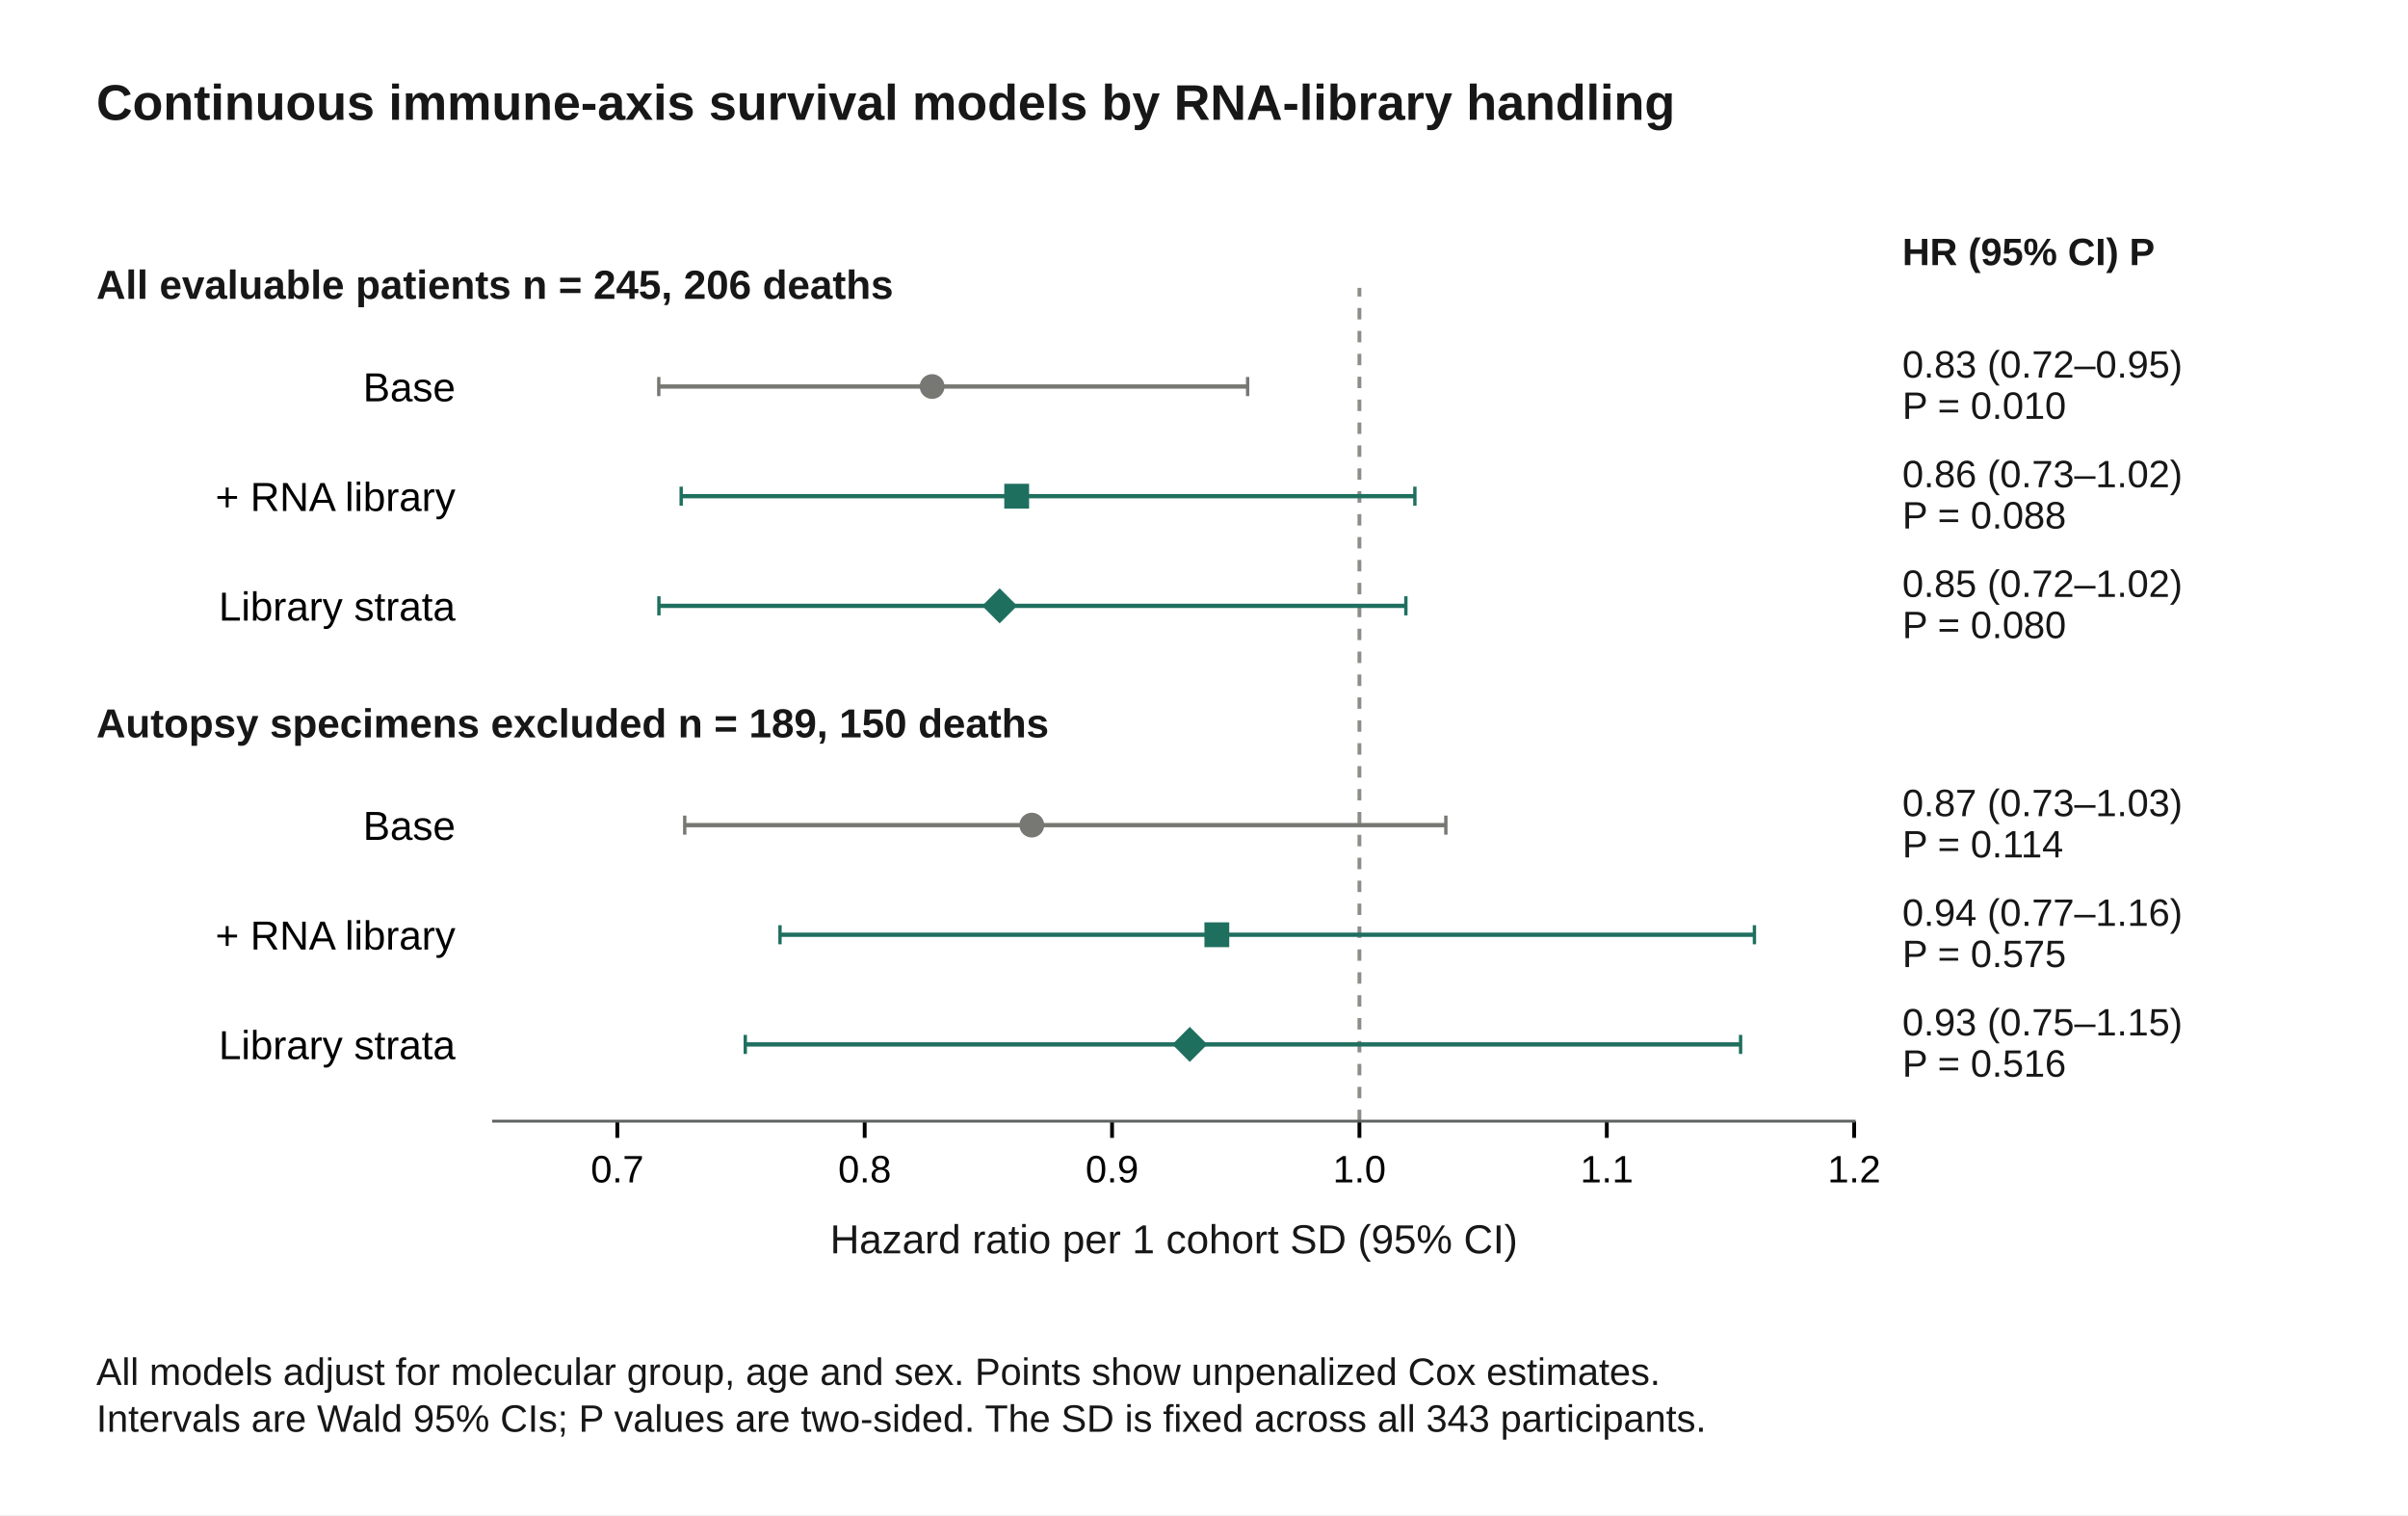
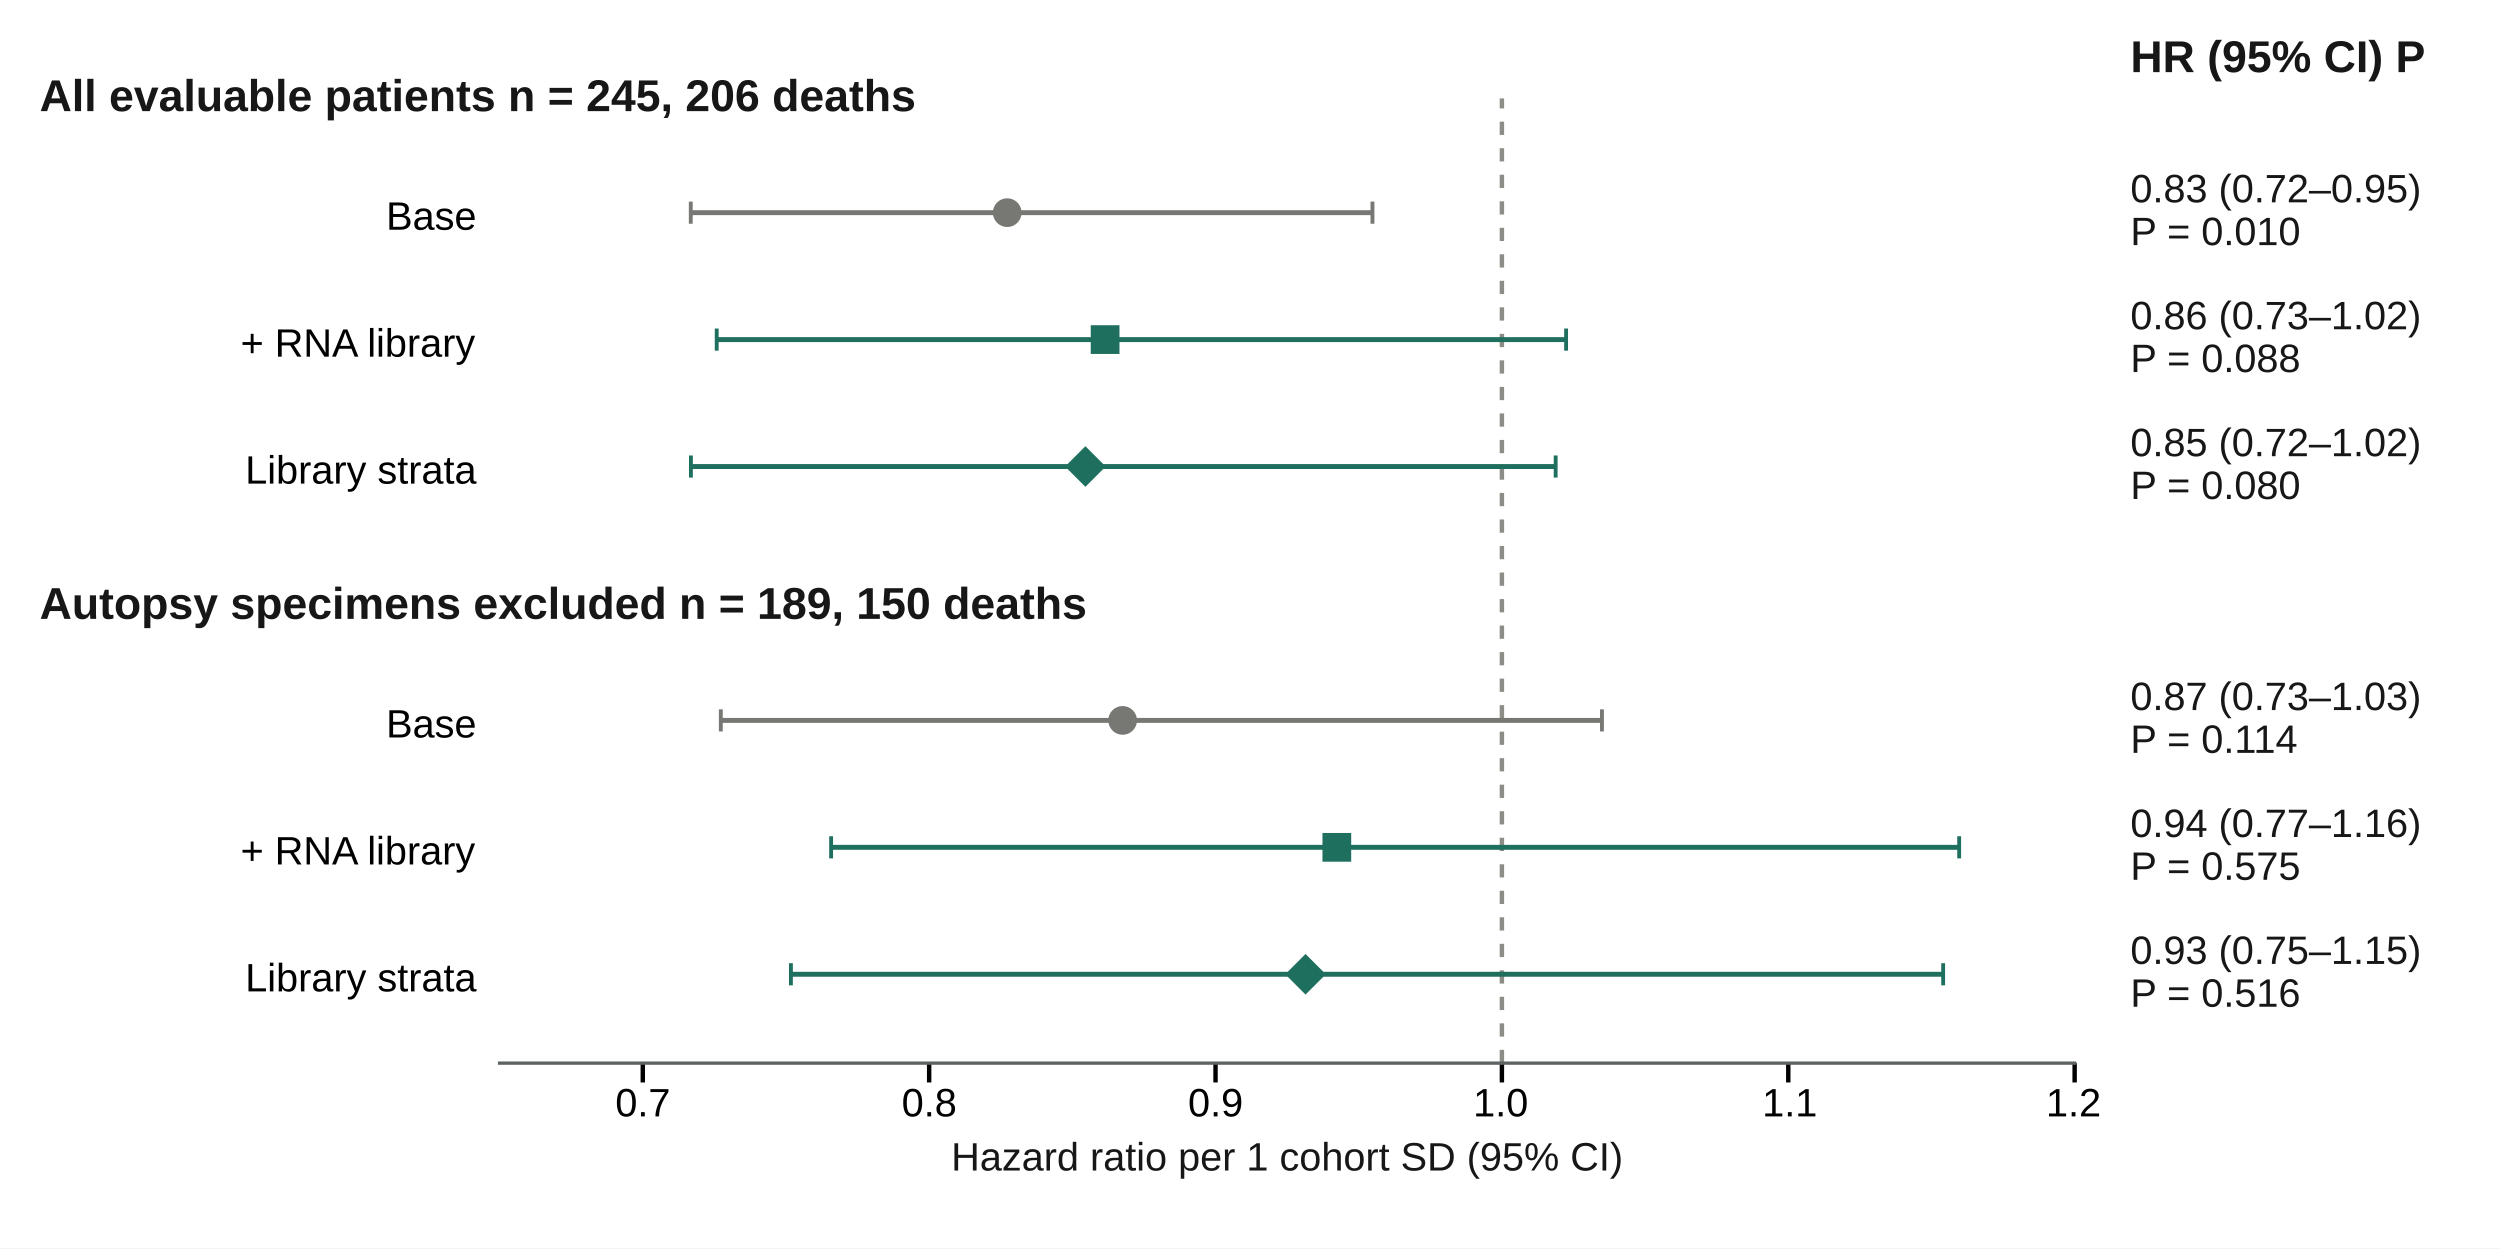
- <svg xmlns="http://www.w3.org/2000/svg" xmlns:xlink="http://www.w3.org/1999/xlink" width="504.567pt" height="317.48pt" viewBox="0 0 504.567 317.48" version="1.1">
+ <svg xmlns="http://www.w3.org/2000/svg" xmlns:xlink="http://www.w3.org/1999/xlink" version="1.1" width="504.567pt" height="251.924pt" viewBox="0 0 504.567 251.924">
+   <rect x="0" y="0" width="504.567" height="251.924" fill="#ffffff" />
  <defs>
    <style type="text/css">*{stroke-linejoin: round; stroke-linecap: butt}</style>
+     <path id="mf455c8ac48" d="M 0 0  L 0 3.5  " style="stroke: #000000; stroke-width: 0.8" />
+     <path id="m556d635cdc" d="M 0 2  L 0 -2  " style="stroke: #777773; stroke-width: 0.7" />
+     <path id="m862fce2d6d" d="M 0 2  L 0 -2  " style="stroke: #1f6f5f; stroke-width: 0.7" />
+     <path id="mc02d5ccef2" d="M 0 2.25  C 0.597 2.25 1.169 2.013 1.591 1.591  C 2.013 1.169 2.25 0.597 2.25 0  C 2.25 -0.597 2.013 -1.169 1.591 -1.591  C 1.169 -2.013 0.597 -2.25 0 -2.25  C -0.597 -2.25 -1.169 -2.013 -1.591 -1.591  C -2.013 -1.169 -2.25 -0.597 -2.25 0  C -2.25 0.597 -2.013 1.169 -1.591 1.591  C -1.169 2.013 -0.597 2.25 0 2.25  z " style="stroke: #777773; stroke-width: 0.7" />
+     <path id="med2177f319" d="M -2.25 2.25  L 2.25 2.25  L 2.25 -2.25  L -2.25 -2.25  z " style="stroke: #1f6f5f; stroke-width: 0.7; stroke-linejoin: miter" />
+     <path id="meb48ed2fb7" d="M 0 3.182  L 3.182 0  L 0 -3.182  L -3.182 0  z " style="stroke: #1f6f5f; stroke-width: 0.7; stroke-linejoin: miter" />
+     <clipPath id="pf5fd8075a4">
+       <rect x="103.436" y="60.321" width="285.08" height="174.614" />
+     </clipPath>
  </defs>
-   <g id="figure_1">
-     <g id="patch_1">
-       <path d="M 0 317.48  L 504.567 317.48  L 504.567 0  L 0 0  z " style="fill: #ffffff" />
-     </g>
+   <g transform="translate(-14.50505 -47.40039) scale(1.115068 1.115068)" data-role="plot-geometry" data-panel="">
    <g id="axes_1">
      <g id="patch_2">
        <path d="M 103.436 234.935  L 388.517 234.935  L 388.517 60.321  L 103.436 60.321  z " style="fill: #ffffff" />
      </g>
      <g id="line2d_1">
        <path d="M 284.851 234.935  L 284.851 60.321  " clip-path="url(#pf5fd8075a4)" style="fill: none; stroke-dasharray: 2.4,2.4; stroke-dashoffset: 0; stroke: #8d8d88; stroke-width: 0.8" />
      </g>
      <g id="matplotlib.axis_1">
        <g id="xtick_1">
          <g id="line2d_2">
-             <defs>
-               <path id="mf455c8ac48" d="M 0 0  L 0 3.5  " style="stroke: #000000; stroke-width: 0.8" />
-             </defs>
-             <g>
-               <use xlink:href="#mf455c8ac48" x="129.353" y="234.935" style="stroke: #000000; stroke-width: 0.8" />
+             <g>
+               <use xlink:href="#mf455c8ac48" x="129.353" y="234.935" style="stroke: #000000; stroke-width: 0.8" transform="translate(129.3526 234.9354) scale(1.0 1.0) translate(-129.3526 -234.9354) " />
            </g>
          </g>
          <g id="text_1">
-             <text style="font-size: 8px; font-family: 'Arial'; text-anchor: middle" x="129.353" y="247.76" transform="rotate(-0 129.3526 247.7597)">0.7</text>
-           </g>
+       </g>
        </g>
        <g id="xtick_2">
          <g id="line2d_3">
            <g>
-               <use xlink:href="#mf455c8ac48" x="181.185" y="234.935" style="stroke: #000000; stroke-width: 0.8" />
+               <use xlink:href="#mf455c8ac48" x="181.185" y="234.935" style="stroke: #000000; stroke-width: 0.8" transform="translate(181.1854 234.9354) scale(1.0 1.0) translate(-181.1854 -234.9354) " />
            </g>
          </g>
          <g id="text_2">
-             <text style="font-size: 8px; font-family: 'Arial'; text-anchor: middle" x="181.185" y="247.76" transform="rotate(-0 181.1854 247.7597)">0.8</text>
-           </g>
+       </g>
        </g>
        <g id="xtick_3">
          <g id="line2d_4">
            <g>
-               <use xlink:href="#mf455c8ac48" x="233.018" y="234.935" style="stroke: #000000; stroke-width: 0.8" />
+               <use xlink:href="#mf455c8ac48" x="233.018" y="234.935" style="stroke: #000000; stroke-width: 0.8" transform="translate(233.0182 234.9354) scale(1.0 1.0) translate(-233.0182 -234.9354) " />
            </g>
          </g>
          <g id="text_3">
-             <text style="font-size: 8px; font-family: 'Arial'; text-anchor: middle" x="233.018" y="247.76" transform="rotate(-0 233.0182 247.7597)">0.9</text>
-           </g>
+       </g>
        </g>
        <g id="xtick_4">
          <g id="line2d_5">
            <g>
-               <use xlink:href="#mf455c8ac48" x="284.851" y="234.935" style="stroke: #000000; stroke-width: 0.8" />
+               <use xlink:href="#mf455c8ac48" x="284.851" y="234.935" style="stroke: #000000; stroke-width: 0.8" transform="translate(284.851 234.9354) scale(1.0 1.0) translate(-284.851 -234.9354) " />
            </g>
          </g>
          <g id="text_4">
-             <text style="font-size: 8px; font-family: 'Arial'; text-anchor: middle" x="284.851" y="247.76" transform="rotate(-0 284.851 247.7597)">1.0</text>
-           </g>
+       </g>
        </g>
        <g id="xtick_5">
          <g id="line2d_6">
            <g>
-               <use xlink:href="#mf455c8ac48" x="336.684" y="234.935" style="stroke: #000000; stroke-width: 0.8" />
+               <use xlink:href="#mf455c8ac48" x="336.684" y="234.935" style="stroke: #000000; stroke-width: 0.8" transform="translate(336.6838 234.9354) scale(1.0 1.0) translate(-336.6838 -234.9354) " />
            </g>
          </g>
          <g id="text_5">
-             <text style="font-size: 8px; font-family: 'Arial'; text-anchor: middle" x="336.684" y="247.76" transform="rotate(-0 336.6838 247.7597)">1.1</text>
-           </g>
+       </g>
        </g>
        <g id="xtick_6">
          <g id="line2d_7">
            <g>
-               <use xlink:href="#mf455c8ac48" x="388.517" y="234.935" style="stroke: #000000; stroke-width: 0.8" />
+               <use xlink:href="#mf455c8ac48" x="388.517" y="234.935" style="stroke: #000000; stroke-width: 0.8" transform="translate(388.5165 234.9354) scale(1.0 1.0) translate(-388.5165 -234.9354) " />
            </g>
          </g>
          <g id="text_6">
-             <text style="font-size: 8px; font-family: 'Arial'; text-anchor: middle" x="388.517" y="247.76" transform="rotate(-0 388.5165 247.7597)">1.2</text>
-           </g>
+       </g>
        </g>
        <g id="text_7">
-           <text style="font-size: 8.5px; font-family: 'Arial'; text-anchor: middle; fill: #171717" x="245.976" y="262.631" transform="rotate(-0 245.9764 262.6315)">Hazard ratio per 1 cohort SD (95% CI)</text>
-         </g>
+      </g>
      </g>
      <g id="matplotlib.axis_2">
        <g id="ytick_1">
          <g id="line2d_8" />
          <g id="text_8">
-             <text style="font-size: 8.5px; font-family: 'Arial'; text-anchor: end" x="95.436" y="84.093" transform="rotate(-0 95.43622 84.09337)">Base</text>
-           </g>
+       </g>
        </g>
        <g id="ytick_2">
          <g id="line2d_9" />
          <g id="text_9">
-             <text style="font-size: 8.5px; font-family: 'Arial'; text-anchor: end" x="95.436" y="107.069" transform="rotate(-0 95.43622 107.0689)">+ RNA library</text>
-           </g>
+       </g>
        </g>
        <g id="ytick_3">
          <g id="line2d_10" />
          <g id="text_10">
-             <text style="font-size: 8.5px; font-family: 'Arial'; text-anchor: end" x="95.436" y="130.044" transform="rotate(-0 95.43622 130.0445)">Library strata</text>
-           </g>
+       </g>
        </g>
        <g id="ytick_4">
          <g id="line2d_11" />
          <g id="text_11">
-             <text style="font-size: 8.5px; font-family: 'Arial'; text-anchor: end" x="95.436" y="175.996" transform="rotate(-0 95.43622 175.9956)">Base</text>
-           </g>
+       </g>
        </g>
        <g id="ytick_5">
          <g id="line2d_12" />
          <g id="text_12">
-             <text style="font-size: 8.5px; font-family: 'Arial'; text-anchor: end" x="95.436" y="198.971" transform="rotate(-0 95.43622 198.9711)">+ RNA library</text>
-           </g>
+       </g>
        </g>
        <g id="ytick_6">
          <g id="line2d_13" />
          <g id="text_13">
-             <text style="font-size: 8.5px; font-family: 'Arial'; text-anchor: end" x="95.436" y="221.947" transform="rotate(-0 95.43622 221.9467)">Library strata</text>
-           </g>
+       </g>
        </g>
      </g>
      <g id="LineCollection_1">
        <path d="M 138.037 80.999  L 261.423 80.999  " clip-path="url(#pf5fd8075a4)" style="fill: none; stroke: #777773; stroke-width: 0.9" />
      </g>
      <g id="line2d_14">
-         <defs>
-           <path id="m556d635cdc" d="M 0 2  L 0 -2  " style="stroke: #777773; stroke-width: 0.7" />
-         </defs>
-         <g clip-path="url(#pf5fd8075a4)">
-           <use xlink:href="#m556d635cdc" x="138.037" y="80.999" style="fill: #777773; stroke: #777773; stroke-width: 0.7" />
+         <g clip-path="url(#pf5fd8075a4)">
+           <use xlink:href="#m556d635cdc" x="138.037" y="80.999" style="fill: #777773; stroke: #777773; stroke-width: 0.7" transform="translate(138.037 80.99925) scale(1.0 1.0) translate(-138.037 -80.99925) " />
        </g>
      </g>
      <g id="line2d_15">
        <g clip-path="url(#pf5fd8075a4)">
-           <use xlink:href="#m556d635cdc" x="261.423" y="80.999" style="fill: #777773; stroke: #777773; stroke-width: 0.7" />
+           <use xlink:href="#m556d635cdc" x="261.423" y="80.999" style="fill: #777773; stroke: #777773; stroke-width: 0.7" transform="translate(261.4233 80.99925) scale(1.0 1.0) translate(-261.4233 -80.99925) " />
        </g>
      </g>
      <g id="LineCollection_2">
        <path d="M 142.732 103.975  L 296.47 103.975  " clip-path="url(#pf5fd8075a4)" style="fill: none; stroke: #1f6f5f; stroke-width: 0.9" />
      </g>
      <g id="line2d_16">
-         <defs>
-           <path id="m862fce2d6d" d="M 0 2  L 0 -2  " style="stroke: #1f6f5f; stroke-width: 0.7" />
-         </defs>
-         <g clip-path="url(#pf5fd8075a4)">
-           <use xlink:href="#m862fce2d6d" x="142.732" y="103.975" style="fill: #1f6f5f; stroke: #1f6f5f; stroke-width: 0.7" />
+         <g clip-path="url(#pf5fd8075a4)">
+           <use xlink:href="#m862fce2d6d" x="142.732" y="103.975" style="fill: #1f6f5f; stroke: #1f6f5f; stroke-width: 0.7" transform="translate(142.732 103.9748) scale(1.0 1.0) translate(-142.732 -103.9748) " />
        </g>
      </g>
      <g id="line2d_17">
        <g clip-path="url(#pf5fd8075a4)">
-           <use xlink:href="#m862fce2d6d" x="296.47" y="103.975" style="fill: #1f6f5f; stroke: #1f6f5f; stroke-width: 0.7" />
+           <use xlink:href="#m862fce2d6d" x="296.47" y="103.975" style="fill: #1f6f5f; stroke: #1f6f5f; stroke-width: 0.7" transform="translate(296.4704 103.9748) scale(1.0 1.0) translate(-296.4704 -103.9748) " />
        </g>
      </g>
      <g id="LineCollection_3">
        <path d="M 138.065 126.95  L 294.582 126.95  " clip-path="url(#pf5fd8075a4)" style="fill: none; stroke: #1f6f5f; stroke-width: 0.9" />
      </g>
      <g id="line2d_18">
        <g clip-path="url(#pf5fd8075a4)">
-           <use xlink:href="#m862fce2d6d" x="138.065" y="126.95" style="fill: #1f6f5f; stroke: #1f6f5f; stroke-width: 0.7" />
+           <use xlink:href="#m862fce2d6d" x="138.065" y="126.95" style="fill: #1f6f5f; stroke: #1f6f5f; stroke-width: 0.7" transform="translate(138.0654 126.9504) scale(1.0 1.0) translate(-138.0654 -126.9504) " />
        </g>
      </g>
      <g id="line2d_19">
        <g clip-path="url(#pf5fd8075a4)">
-           <use xlink:href="#m862fce2d6d" x="294.582" y="126.95" style="fill: #1f6f5f; stroke: #1f6f5f; stroke-width: 0.7" />
+           <use xlink:href="#m862fce2d6d" x="294.582" y="126.95" style="fill: #1f6f5f; stroke: #1f6f5f; stroke-width: 0.7" transform="translate(294.5823 126.9504) scale(1.0 1.0) translate(-294.5823 -126.9504) " />
        </g>
      </g>
      <g id="LineCollection_4">
        <path d="M 143.476 172.901  L 302.961 172.901  " clip-path="url(#pf5fd8075a4)" style="fill: none; stroke: #777773; stroke-width: 0.9" />
      </g>
      <g id="line2d_20">
        <g clip-path="url(#pf5fd8075a4)">
-           <use xlink:href="#m556d635cdc" x="143.476" y="172.901" style="fill: #777773; stroke: #777773; stroke-width: 0.7" />
+           <use xlink:href="#m556d635cdc" x="143.476" y="172.901" style="fill: #777773; stroke: #777773; stroke-width: 0.7" transform="translate(143.4758 172.9015) scale(1.0 1.0) translate(-143.4758 -172.9015) " />
        </g>
      </g>
      <g id="line2d_21">
        <g clip-path="url(#pf5fd8075a4)">
-           <use xlink:href="#m556d635cdc" x="302.961" y="172.901" style="fill: #777773; stroke: #777773; stroke-width: 0.7" />
+           <use xlink:href="#m556d635cdc" x="302.961" y="172.901" style="fill: #777773; stroke: #777773; stroke-width: 0.7" transform="translate(302.9614 172.9015) scale(1.0 1.0) translate(-302.9614 -172.9015) " />
        </g>
      </g>
      <g id="LineCollection_5">
        <path d="M 163.439 195.877  L 367.617 195.877  " clip-path="url(#pf5fd8075a4)" style="fill: none; stroke: #1f6f5f; stroke-width: 0.9" />
      </g>
      <g id="line2d_22">
        <g clip-path="url(#pf5fd8075a4)">
-           <use xlink:href="#m862fce2d6d" x="163.439" y="195.877" style="fill: #1f6f5f; stroke: #1f6f5f; stroke-width: 0.7" />
+           <use xlink:href="#m862fce2d6d" x="163.439" y="195.877" style="fill: #1f6f5f; stroke: #1f6f5f; stroke-width: 0.7" transform="translate(163.4392 195.877) scale(1.0 1.0) translate(-163.4392 -195.877) " />
        </g>
      </g>
      <g id="line2d_23">
        <g clip-path="url(#pf5fd8075a4)">
-           <use xlink:href="#m862fce2d6d" x="367.617" y="195.877" style="fill: #1f6f5f; stroke: #1f6f5f; stroke-width: 0.7" />
+           <use xlink:href="#m862fce2d6d" x="367.617" y="195.877" style="fill: #1f6f5f; stroke: #1f6f5f; stroke-width: 0.7" transform="translate(367.6174 195.877) scale(1.0 1.0) translate(-367.6174 -195.877) " />
        </g>
      </g>
      <g id="LineCollection_6">
        <path d="M 156.165 218.853  L 364.718 218.853  " clip-path="url(#pf5fd8075a4)" style="fill: none; stroke: #1f6f5f; stroke-width: 0.9" />
      </g>
      <g id="line2d_24">
        <g clip-path="url(#pf5fd8075a4)">
-           <use xlink:href="#m862fce2d6d" x="156.165" y="218.853" style="fill: #1f6f5f; stroke: #1f6f5f; stroke-width: 0.7" />
+           <use xlink:href="#m862fce2d6d" x="156.165" y="218.853" style="fill: #1f6f5f; stroke: #1f6f5f; stroke-width: 0.7" transform="translate(156.1652 218.8525) scale(1.0 1.0) translate(-156.1652 -218.8525) " />
        </g>
      </g>
      <g id="line2d_25">
        <g clip-path="url(#pf5fd8075a4)">
-           <use xlink:href="#m862fce2d6d" x="364.718" y="218.853" style="fill: #1f6f5f; stroke: #1f6f5f; stroke-width: 0.7" />
+           <use xlink:href="#m862fce2d6d" x="364.718" y="218.853" style="fill: #1f6f5f; stroke: #1f6f5f; stroke-width: 0.7" transform="translate(364.7181 218.8525) scale(1.0 1.0) translate(-364.7181 -218.8525) " />
        </g>
      </g>
      <g id="line2d_26">
-         <defs>
-           <path id="mc02d5ccef2" d="M 0 2.25  C 0.597 2.25 1.169 2.013 1.591 1.591  C 2.013 1.169 2.25 0.597 2.25 0  C 2.25 -0.597 2.013 -1.169 1.591 -1.591  C 1.169 -2.013 0.597 -2.25 0 -2.25  C -0.597 -2.25 -1.169 -2.013 -1.591 -1.591  C -2.013 -1.169 -2.25 -0.597 -2.25 0  C -2.25 0.597 -2.013 1.169 -1.591 1.591  C -1.169 2.013 -0.597 2.25 0 2.25  z " style="stroke: #777773; stroke-width: 0.7" />
-         </defs>
-         <g clip-path="url(#pf5fd8075a4)">
-           <use xlink:href="#mc02d5ccef2" x="195.315" y="80.999" style="fill: #777773; stroke: #777773; stroke-width: 0.7" />
+         <g clip-path="url(#pf5fd8075a4)">
+           <use xlink:href="#mc02d5ccef2" x="195.315" y="80.999" style="fill: #777773; stroke: #777773; stroke-width: 0.7" transform="translate(195.3148 80.99925) scale(1.0 1.0) translate(-195.3148 -80.99925) " />
        </g>
      </g>
      <g id="line2d_27">
-         <defs>
-           <path id="med2177f319" d="M -2.25 2.25  L 2.25 2.25  L 2.25 -2.25  L -2.25 -2.25  z " style="stroke: #1f6f5f; stroke-width: 0.7; stroke-linejoin: miter" />
-         </defs>
-         <g clip-path="url(#pf5fd8075a4)">
-           <use xlink:href="#med2177f319" x="213.033" y="103.975" style="fill: #1f6f5f; stroke: #1f6f5f; stroke-width: 0.7; stroke-linejoin: miter" />
+         <g clip-path="url(#pf5fd8075a4)">
+           <use xlink:href="#med2177f319" x="213.033" y="103.975" style="fill: #1f6f5f; stroke: #1f6f5f; stroke-width: 0.7; stroke-linejoin: miter" transform="translate(213.0328 103.9748) scale(1.0 1.0) translate(-213.0328 -103.9748) " />
        </g>
      </g>
      <g id="line2d_28">
-         <defs>
-           <path id="meb48ed2fb7" d="M 0 3.182  L 3.182 0  L 0 -3.182  L -3.182 0  z " style="stroke: #1f6f5f; stroke-width: 0.7; stroke-linejoin: miter" />
-         </defs>
-         <g clip-path="url(#pf5fd8075a4)">
-           <use xlink:href="#meb48ed2fb7" x="209.464" y="126.95" style="fill: #1f6f5f; stroke: #1f6f5f; stroke-width: 0.7; stroke-linejoin: miter" />
+         <g clip-path="url(#pf5fd8075a4)">
+           <use xlink:href="#meb48ed2fb7" x="209.464" y="126.95" style="fill: #1f6f5f; stroke: #1f6f5f; stroke-width: 0.7; stroke-linejoin: miter" transform="translate(209.4637 126.9504) scale(1.0 1.0) translate(-209.4637 -126.9504) " />
        </g>
      </g>
      <g id="line2d_29">
        <g clip-path="url(#pf5fd8075a4)">
-           <use xlink:href="#mc02d5ccef2" x="216.203" y="172.901" style="fill: #777773; stroke: #777773; stroke-width: 0.7" />
+           <use xlink:href="#mc02d5ccef2" x="216.203" y="172.901" style="fill: #777773; stroke: #777773; stroke-width: 0.7" transform="translate(216.2028 172.9015) scale(1.0 1.0) translate(-216.2028 -172.9015) " />
        </g>
      </g>
      <g id="line2d_30">
        <g clip-path="url(#pf5fd8075a4)">
-           <use xlink:href="#med2177f319" x="254.974" y="195.877" style="fill: #1f6f5f; stroke: #1f6f5f; stroke-width: 0.7; stroke-linejoin: miter" />
+           <use xlink:href="#med2177f319" x="254.974" y="195.877" style="fill: #1f6f5f; stroke: #1f6f5f; stroke-width: 0.7; stroke-linejoin: miter" transform="translate(254.9737 195.877) scale(1.0 1.0) translate(-254.9737 -195.877) " />
        </g>
      </g>
      <g id="line2d_31">
        <g clip-path="url(#pf5fd8075a4)">
-           <use xlink:href="#meb48ed2fb7" x="249.309" y="218.853" style="fill: #1f6f5f; stroke: #1f6f5f; stroke-width: 0.7; stroke-linejoin: miter" />
+           <use xlink:href="#meb48ed2fb7" x="249.309" y="218.853" style="fill: #1f6f5f; stroke: #1f6f5f; stroke-width: 0.7; stroke-linejoin: miter" transform="translate(249.3087 218.8525) scale(1.0 1.0) translate(-249.3087 -218.8525) " />
        </g>
      </g>
      <g id="patch_3">
        <path d="M 103.436 234.935  L 388.517 234.935  " style="fill: none; stroke: #5e6462; stroke-width: 0.6; stroke-linejoin: miter; stroke-linecap: square" />
      </g>
    </g>
-     <g id="text_14">
-       <text style="font-weight: 700; font-size: 10.5px; font-family: 'Arial'; text-anchor: start; fill: #171717" x="20.183" y="25.106" transform="rotate(-0 20.18268 25.1057)">Continuous immune-axis survival models by RNA-library handling</text>
-     </g>
    <g id="text_15">
-       <text style="font-weight: 700; font-size: 8.5px; font-family: 'Arial'; text-anchor: start; fill: #171717" x="20.183" y="62.619" transform="rotate(-0 20.18268 62.61881)">All evaluable patients  n = 245, 206 deaths</text>
-     </g>
+    </g>
    <g id="text_16">
-       <text style="font-weight: 700; font-size: 8.5px; font-family: 'Arial'; text-anchor: start; fill: #171717" x="20.183" y="154.521" transform="rotate(-0 20.18268 154.521)">Autopsy specimens excluded  n = 189, 150 deaths</text>
-     </g>
+    </g>
    <g id="text_17">
-       <text style="font-weight: 700; font-size: 8px; font-family: 'Arial'; text-anchor: start; fill: #171717" x="398.608" y="55.559" transform="rotate(-0 398.6079 55.55906)">HR (95% CI)    P</text>
-     </g>
+    </g>
    <g id="text_18">
-       <text style="font-size: 8px; font-family: 'Arial'; fill: #171717" transform="translate(398.6079 79.12765)">0.83 (0.72–0.95)</text>
-       <text style="font-size: 8px; font-family: 'Arial'; fill: #171717" transform="translate(398.6079 87.76711)">P = 0.010</text>
-     </g>
+    </g>
    <g id="text_19">
-       <text style="font-size: 8px; font-family: 'Arial'; fill: #171717" transform="translate(398.6079 102.1032)">0.86 (0.73–1.02)</text>
-       <text style="font-size: 8px; font-family: 'Arial'; fill: #171717" transform="translate(398.6079 110.7427)">P = 0.088</text>
-     </g>
+    </g>
    <g id="text_20">
-       <text style="font-size: 8px; font-family: 'Arial'; fill: #171717" transform="translate(398.6079 125.0788)">0.85 (0.72–1.02)</text>
-       <text style="font-size: 8px; font-family: 'Arial'; fill: #171717" transform="translate(398.6079 133.7182)">P = 0.080</text>
-     </g>
+    </g>
    <g id="text_21">
-       <text style="font-size: 8px; font-family: 'Arial'; fill: #171717" transform="translate(398.6079 171.0298)">0.87 (0.73–1.03)</text>
-       <text style="font-size: 8px; font-family: 'Arial'; fill: #171717" transform="translate(398.6079 179.6693)">P = 0.114</text>
-     </g>
+    </g>
    <g id="text_22">
-       <text style="font-size: 8px; font-family: 'Arial'; fill: #171717" transform="translate(398.6079 194.0054)">0.94 (0.77–1.16)</text>
-       <text style="font-size: 8px; font-family: 'Arial'; fill: #171717" transform="translate(398.6079 202.6449)">P = 0.575</text>
-     </g>
+    </g>
    <g id="text_23">
-       <text style="font-size: 8px; font-family: 'Arial'; fill: #171717" transform="translate(398.6079 216.9809)">0.93 (0.75–1.15)</text>
-       <text style="font-size: 8px; font-family: 'Arial'; fill: #171717" transform="translate(398.6079 225.6204)">P = 0.516</text>
-     </g>
-     <g id="text_24">
-       <text style="font-size: 8px; font-family: 'Arial'; fill: #171717" transform="translate(20.18268 290.2119)">All models adjust for molecular group, age and sex. Points show unpenalized Cox estimates.</text>
-       <text style="font-size: 8px; font-family: 'Arial'; fill: #171717" transform="translate(20.18268 300.0189)">Intervals are Wald 95% CIs; P values are two-sided. The SD is fixed across all 343 participants.</text>
-     </g>
-   </g>
-   <defs>
-     <clipPath id="pf5fd8075a4">
-       <rect x="103.436" y="60.321" width="285.08" height="174.614" />
-     </clipPath>
-   </defs>
+    </g>
+   </g>
+   <g transform="translate(129.7469 225.3185) rotate(0)" data-role="body">
+     <text x="-5.56" y="0" style="font-family:Arial; font-size:8.0px; font-weight:normal; font-style:normal; text-anchor:start; fill:#000000">0.7</text>
+   </g>
+   <g transform="translate(187.5383 225.3185) rotate(0)" data-role="body">
+     <text x="-5.56" y="0" style="font-family:Arial; font-size:8.0px; font-weight:normal; font-style:normal; text-anchor:start; fill:#000000">0.8</text>
+   </g>
+   <g transform="translate(245.3354 225.3185) rotate(0)" data-role="body">
+     <text x="-5.56" y="0" style="font-family:Arial; font-size:8.0px; font-weight:normal; font-style:normal; text-anchor:start; fill:#000000">0.9</text>
+   </g>
+   <g transform="translate(302.8787 225.3185) rotate(0)" data-role="body">
+     <text x="-5.56" y="0" style="font-family:Arial; font-size:8.0px; font-weight:normal; font-style:normal; text-anchor:start; fill:#000000">1.0</text>
+   </g>
+   <g transform="translate(361.2189 225.3185) rotate(0)" data-role="body">
+     <text x="-5.56" y="0" style="font-family:Arial; font-size:8.0px; font-weight:normal; font-style:normal; text-anchor:start; fill:#000000">1.1</text>
+   </g>
+   <g transform="translate(418.4922 225.3185) rotate(0)" data-role="body">
+     <text x="-5.56" y="0" style="font-family:Arial; font-size:8.0px; font-weight:normal; font-style:normal; text-anchor:start; fill:#000000">1.2</text>
+   </g>
+   <g transform="translate(259.7753 236.2398) rotate(0)" data-role="body">
+     <text x="-67.801" y="0" style="font-family:Arial; font-size:8.0px; font-weight:normal; font-style:normal; text-anchor:start; fill:#171717">Hazard ratio per 1 cohort SD (95% CI)</text>
+   </g>
+   <g transform="translate(96.16459 46.36941) rotate(0)" data-role="body">
+     <text x="-18.234" y="0" style="font-family:Arial; font-size:8.0px; font-weight:normal; font-style:normal; text-anchor:start; fill:#000000">Base</text>
+   </g>
+   <g transform="translate(95.90334 71.98871) rotate(0)" data-role="body">
+     <text x="-47.348" y="0" style="font-family:Arial; font-size:8.0px; font-weight:normal; font-style:normal; text-anchor:start; fill:#000000">+ RNA library</text>
+   </g>
+   <g transform="translate(96.17209 97.608) rotate(0)" data-role="body">
+     <text x="-46.68" y="0" style="font-family:Arial; font-size:8.0px; font-weight:normal; font-style:normal; text-anchor:start; fill:#000000">Library strata</text>
+   </g>
+   <g transform="translate(96.16459 148.8466) rotate(0)" data-role="body">
+     <text x="-18.234" y="0" style="font-family:Arial; font-size:8.0px; font-weight:normal; font-style:normal; text-anchor:start; fill:#000000">Base</text>
+   </g>
+   <g transform="translate(95.90334 174.4659) rotate(0)" data-role="body">
+     <text x="-47.348" y="0" style="font-family:Arial; font-size:8.0px; font-weight:normal; font-style:normal; text-anchor:start; fill:#000000">+ RNA library</text>
+   </g>
+   <g transform="translate(96.17209 200.0852) rotate(0)" data-role="body">
+     <text x="-46.68" y="0" style="font-family:Arial; font-size:8.0px; font-weight:normal; font-style:normal; text-anchor:start; fill:#000000">Library strata</text>
+   </g>
+   <g transform="translate(8 22.42383) rotate(0)" data-role="body">
+     <text x="0" y="0" style="font-family:Arial; font-size:9px; font-weight:700; font-style:normal; text-anchor:start; fill:#171717">All evaluable patients  n = 245, 206 deaths</text>
+   </g>
+   <g transform="translate(8 124.901) rotate(0)" data-role="body">
+     <text x="0" y="0" style="font-family:Arial; font-size:9px; font-weight:700; font-style:normal; text-anchor:start; fill:#171717">Autopsy specimens excluded  n = 189, 150 deaths</text>
+   </g>
+   <g transform="translate(429.9697 14.55172) rotate(0)" data-role="body">
+     <text x="0" y="0" style="font-family:Arial; font-size:9px; font-weight:700; font-style:normal; text-anchor:start; fill:#171717">HR (95% CI)    P</text>
+   </g>
+   <g transform="translate(429.9697 40.8323) rotate(0)" data-role="body">
+     <text x="0" y="0" style="font-family:Arial; font-size:8.0px; font-weight:normal; font-style:normal; text-anchor:start; fill:#171717">0.83 (0.72–0.95)</text>
+   </g>
+   <g transform="translate(429.9697 49.47176) rotate(0)" data-role="body">
+     <text x="0" y="0" style="font-family:Arial; font-size:8.0px; font-weight:normal; font-style:normal; text-anchor:start; fill:#171717">P = 0.010</text>
+   </g>
+   <g transform="translate(429.9697 66.4516) rotate(0)" data-role="body">
+     <text x="0" y="0" style="font-family:Arial; font-size:8.0px; font-weight:normal; font-style:normal; text-anchor:start; fill:#171717">0.86 (0.73–1.02)</text>
+   </g>
+   <g transform="translate(429.9697 75.09105) rotate(0)" data-role="body">
+     <text x="0" y="0" style="font-family:Arial; font-size:8.0px; font-weight:normal; font-style:normal; text-anchor:start; fill:#171717">P = 0.088</text>
+   </g>
+   <g transform="translate(429.9697 92.07089) rotate(0)" data-role="body">
+     <text x="0" y="0" style="font-family:Arial; font-size:8.0px; font-weight:normal; font-style:normal; text-anchor:start; fill:#171717">0.85 (0.72–1.02)</text>
+   </g>
+   <g transform="translate(429.9697 100.7103) rotate(0)" data-role="body">
+     <text x="0" y="0" style="font-family:Arial; font-size:8.0px; font-weight:normal; font-style:normal; text-anchor:start; fill:#171717">P = 0.080</text>
+   </g>
+   <g transform="translate(429.9697 143.3095) rotate(0)" data-role="body">
+     <text x="0" y="0" style="font-family:Arial; font-size:8.0px; font-weight:normal; font-style:normal; text-anchor:start; fill:#171717">0.87 (0.73–1.03)</text>
+   </g>
+   <g transform="translate(429.9697 151.9489) rotate(0)" data-role="body">
+     <text x="0" y="0" style="font-family:Arial; font-size:8.0px; font-weight:normal; font-style:normal; text-anchor:start; fill:#171717">P = 0.114</text>
+   </g>
+   <g transform="translate(429.9697 168.9288) rotate(0)" data-role="body">
+     <text x="0" y="0" style="font-family:Arial; font-size:8.0px; font-weight:normal; font-style:normal; text-anchor:start; fill:#171717">0.94 (0.77–1.16)</text>
+   </g>
+   <g transform="translate(429.9697 177.5682) rotate(0)" data-role="body">
+     <text x="0" y="0" style="font-family:Arial; font-size:8.0px; font-weight:normal; font-style:normal; text-anchor:start; fill:#171717">P = 0.575</text>
+   </g>
+   <g transform="translate(429.9697 194.5481) rotate(0)" data-role="body">
+     <text x="0" y="0" style="font-family:Arial; font-size:8.0px; font-weight:normal; font-style:normal; text-anchor:start; fill:#171717">0.93 (0.75–1.15)</text>
+   </g>
+   <g transform="translate(429.9697 203.1875) rotate(0)" data-role="body">
+     <text x="0" y="0" style="font-family:Arial; font-size:8.0px; font-weight:normal; font-style:normal; text-anchor:start; fill:#171717">P = 0.516</text>
+   </g>
</svg>
